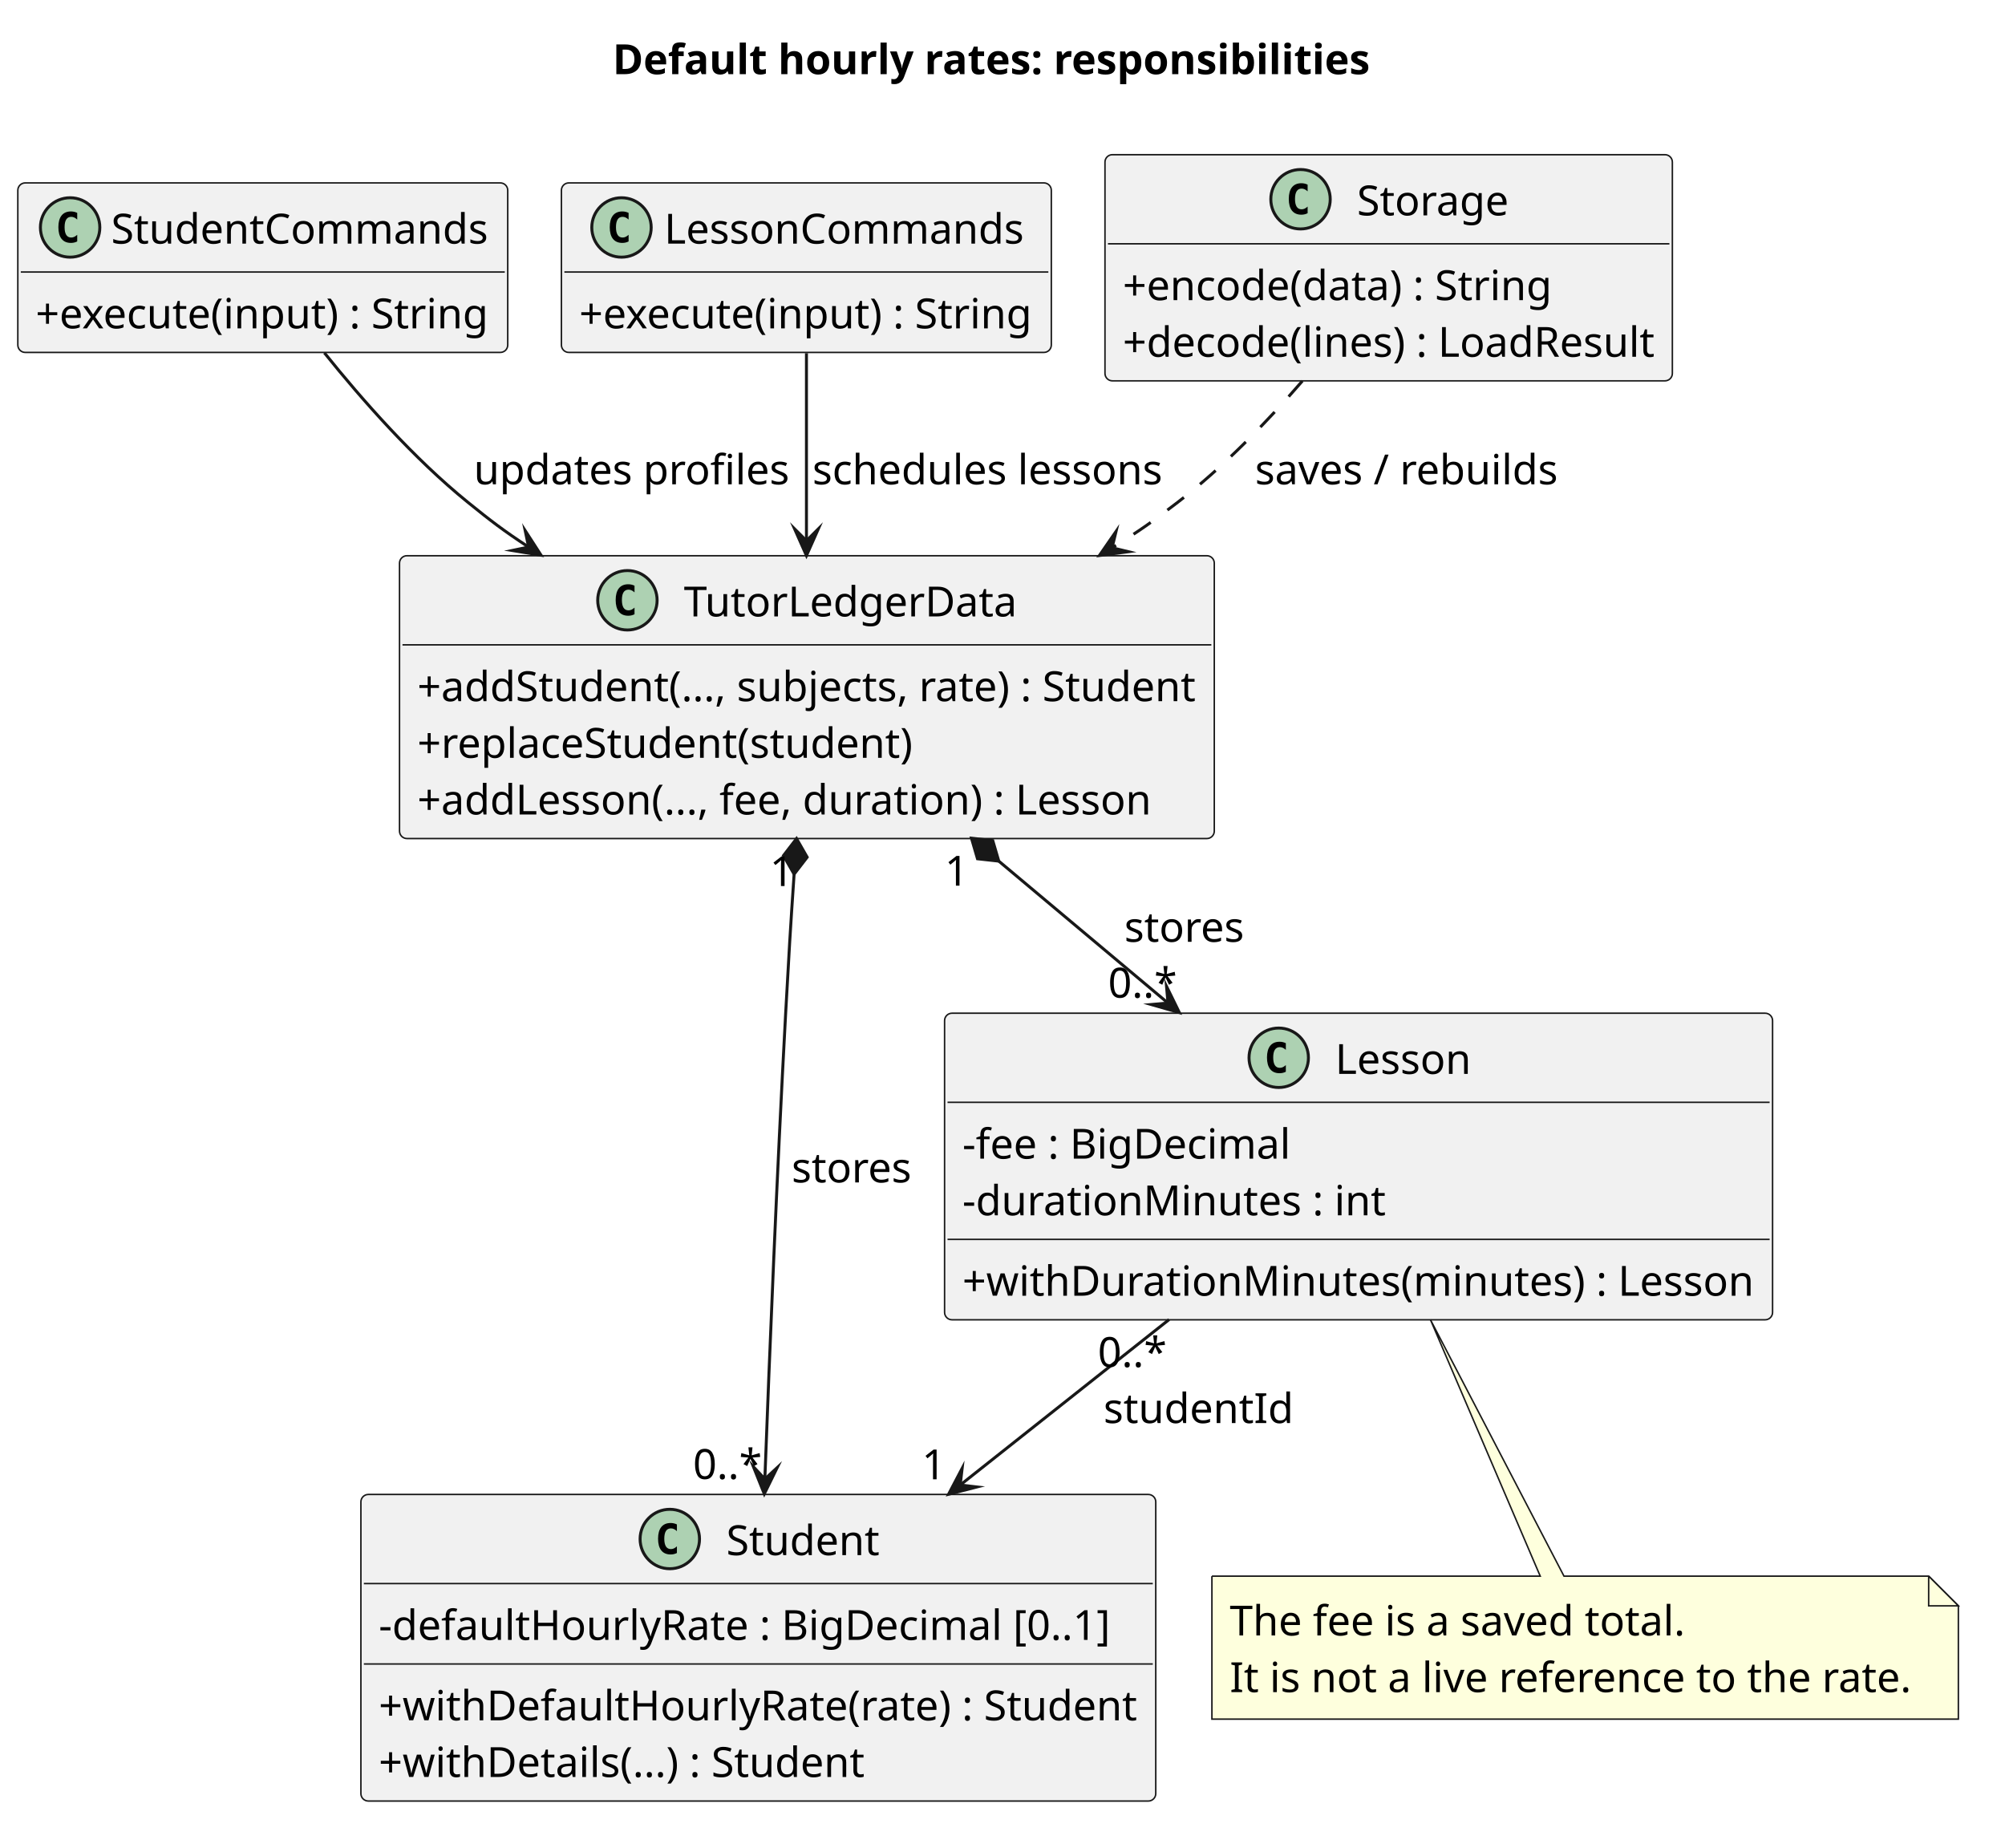
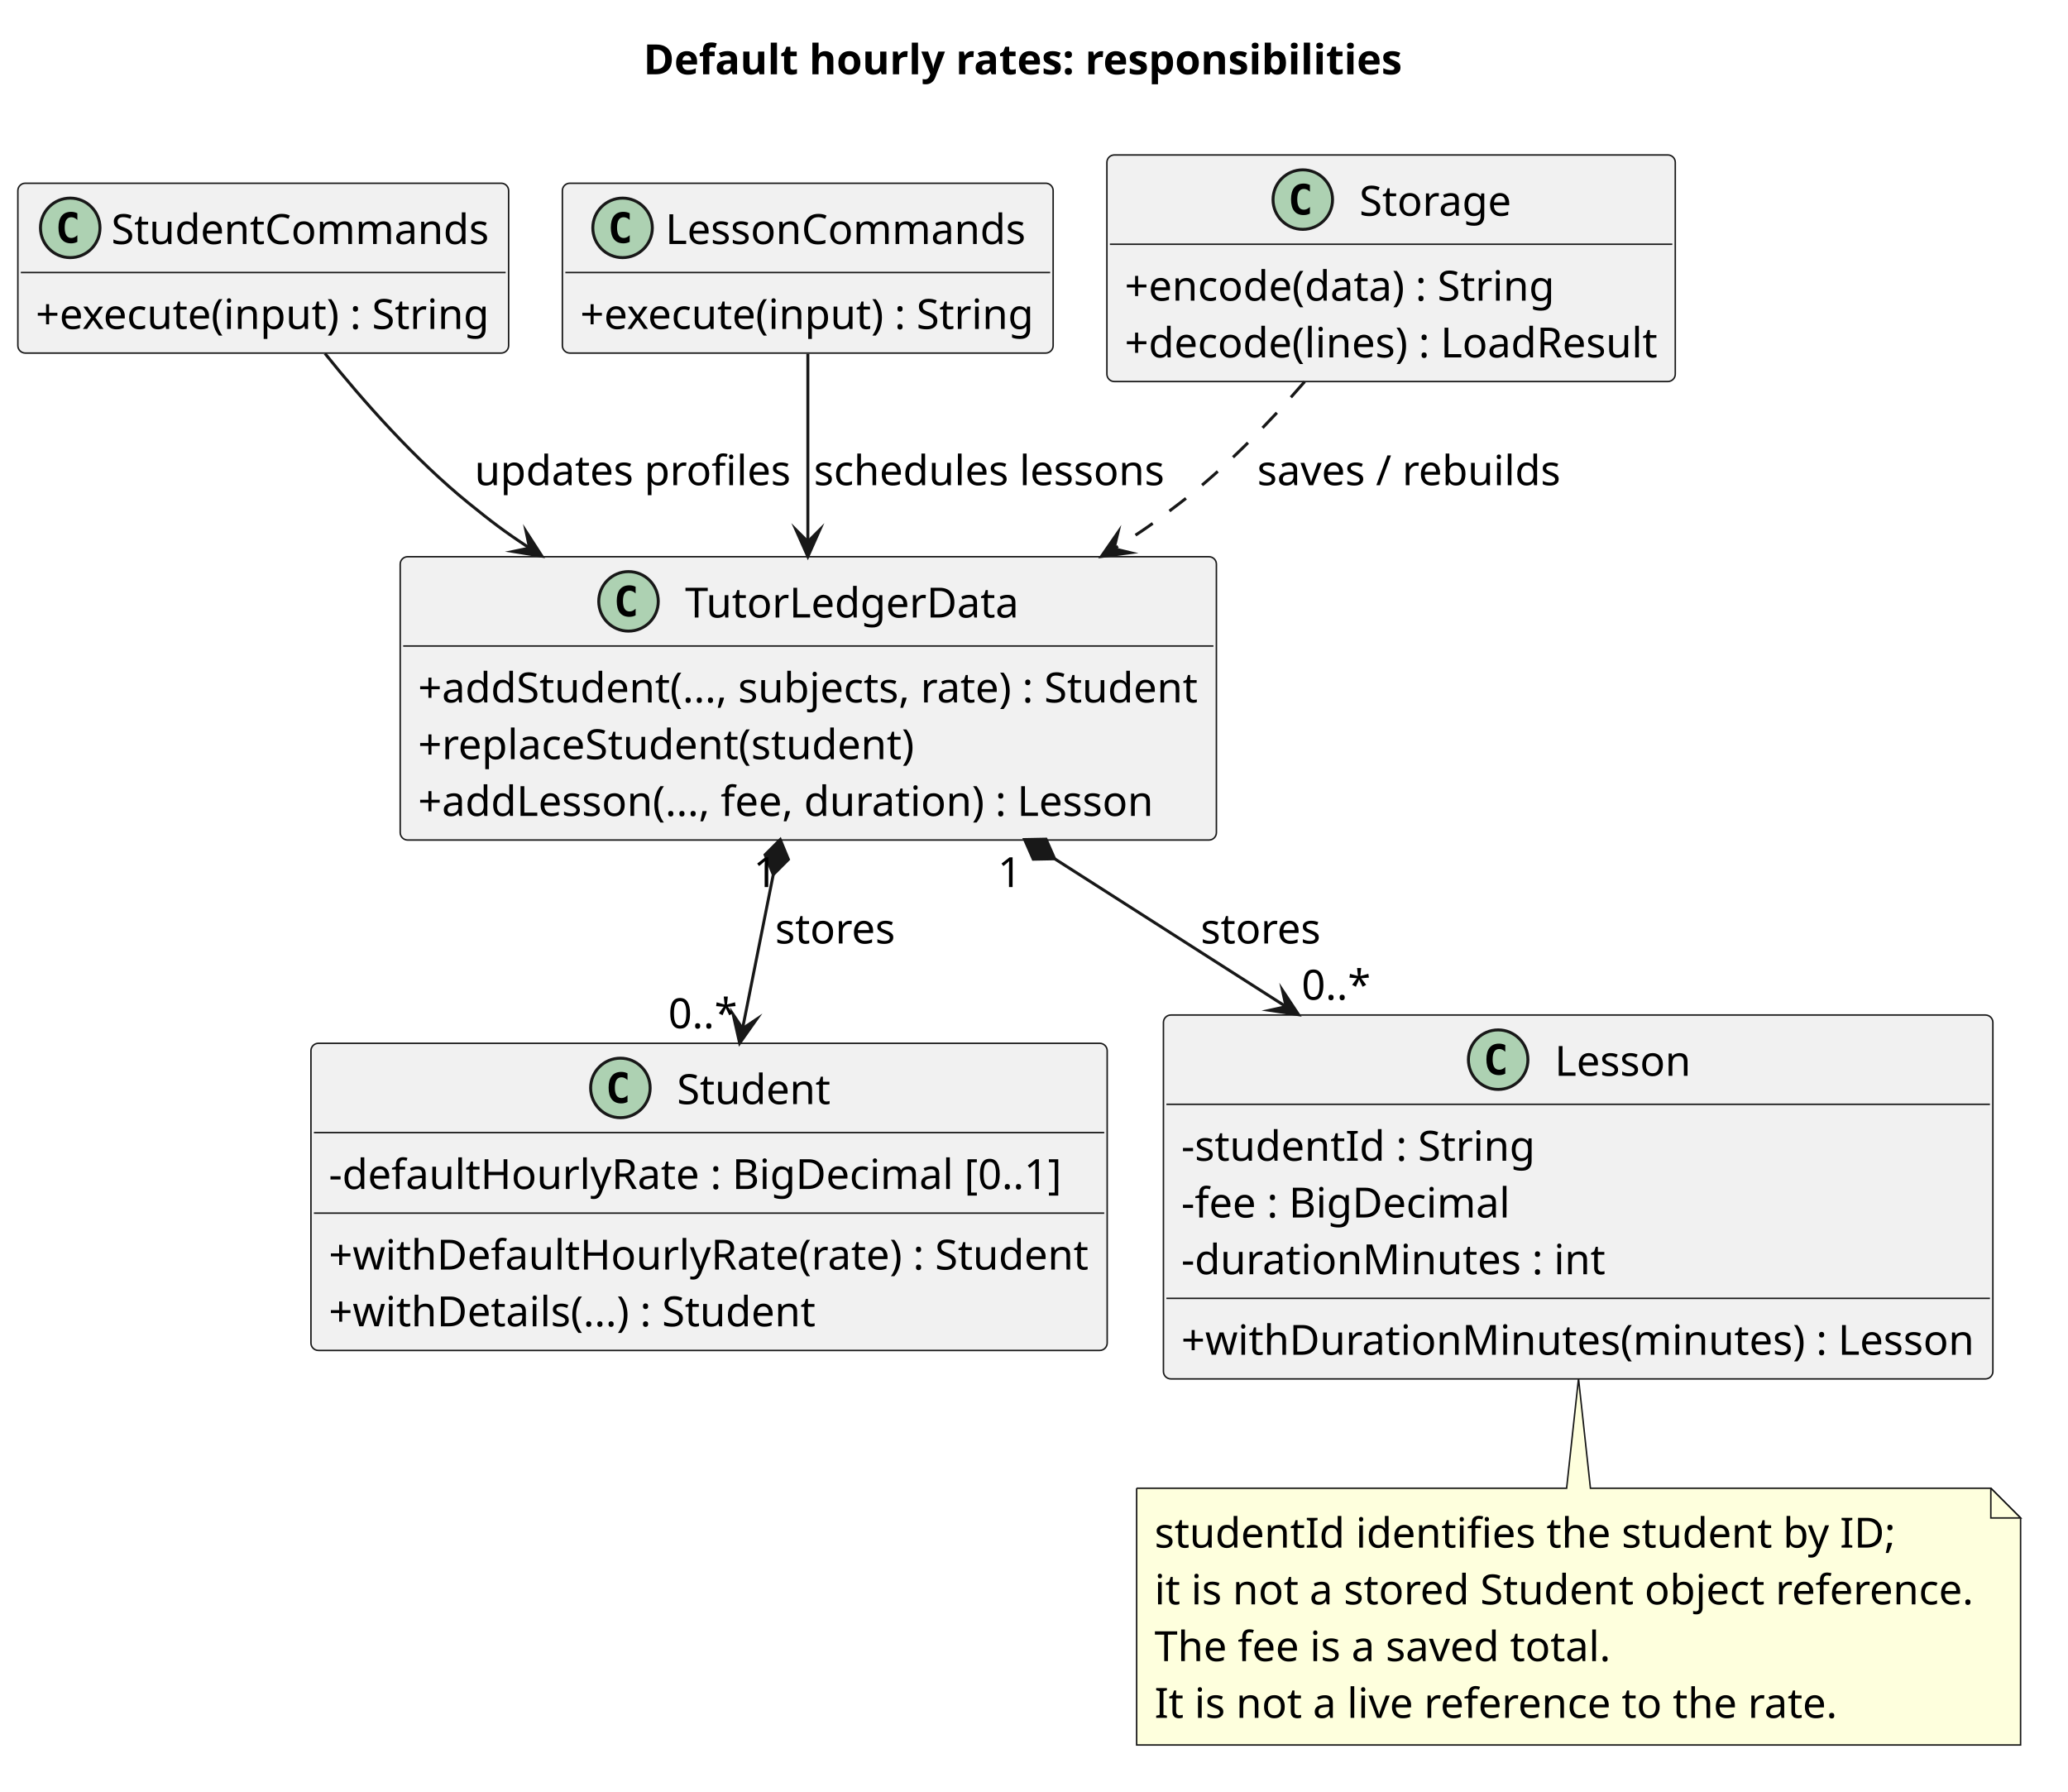
- <svg xmlns="http://www.w3.org/2000/svg" version="1.1" data-diagram-type="CLASS" style="width:675px;height:622px;background:#FFFFFF;" width="675px" height="622px" viewBox="0 0 675 622" zoomAndPan="magnify" preserveAspectRatio="none" contentStyleType="text/css">
+ <svg xmlns="http://www.w3.org/2000/svg" version="1.1" data-diagram-type="CLASS" style="width:695px;height:602px;background:#FFFFFF;" width="695px" height="602px" viewBox="0 0 695 602" zoomAndPan="magnify" preserveAspectRatio="none" contentStyleType="text/css">
  <defs />
  <g font-family="sans-serif" lengthAdjust="spacing">
    <g class="title" data-source-line="7">
-       <text x="206.236" y="24.966" fill="#000" font-size="14" textLength="255.527" font-weight="700">Default hourly rates: responsibilities</text>
+       <text x="216.236" y="24.966" fill="#000" font-size="14" textLength="255.527" font-weight="700">Default hourly rates: responsibilities</text>
    </g>
    <g class="entity" data-qualified-name="StudentCommands" id="ent0001" data-source-line="9">
      <rect x="6" y="61.568" width="164.935" height="57.068" fill="#F1F1F1" style="stroke:#181818;stroke-width:0.5;" rx="2.5" ry="2.5" />
      <ellipse cx="23.605" cy="76.568" rx="10" ry="10" fill="#ADD1B2" style="stroke:#181818;stroke-width:1;" />
      <path d="M25.996,81.271 Q25.512,81.521 24.98,81.646 Q24.465,81.771 23.887,81.771 Q21.824,81.771 20.73,80.412 Q19.652,79.052 19.652,76.474 Q19.652,73.896 20.73,72.537 Q21.824,71.177 23.887,71.177 Q24.465,71.177 24.996,71.302 Q25.527,71.427 25.996,71.662 L25.996,73.912 Q25.48,73.427 24.98,73.209 Q24.496,72.99 23.98,72.99 Q22.871,72.99 22.308,73.865 Q21.746,74.74 21.746,76.474 Q21.746,78.193 22.308,79.084 Q22.871,79.959 23.98,79.959 Q24.496,79.959 24.98,79.74 Q25.48,79.505 25.996,79.037 L25.996,81.271 Z " fill="#000" />
      <text x="37.407" y="82" fill="#000" font-size="14" textLength="126.924">StudentCommands</text>
      <line x1="7" y1="91.568" x2="169.935" y2="91.568" style="stroke:#181818;stroke-width:0.5;" />
      <text x="12" y="110.534" fill="#000" font-size="14" textLength="152.935">+execute(input) : String</text>
    </g>
    <g class="entity" data-qualified-name="LessonCommands" id="ent0002" data-source-line="12">
      <rect x="189" y="61.568" width="164.935" height="57.068" fill="#F1F1F1" style="stroke:#181818;stroke-width:0.5;" rx="2.5" ry="2.5" />
      <ellipse cx="209.232" cy="76.568" rx="10" ry="10" fill="#ADD1B2" style="stroke:#181818;stroke-width:1;" />
      <path d="M211.623,81.271 Q211.139,81.521 210.607,81.646 Q210.092,81.771 209.514,81.771 Q207.451,81.771 206.357,80.412 Q205.279,79.052 205.279,76.474 Q205.279,73.896 206.357,72.537 Q207.451,71.177 209.514,71.177 Q210.092,71.177 210.623,71.302 Q211.154,71.427 211.623,71.662 L211.623,73.912 Q211.107,73.427 210.607,73.209 Q210.123,72.99 209.607,72.99 Q208.498,72.99 207.936,73.865 Q207.373,74.74 207.373,76.474 Q207.373,78.193 207.936,79.084 Q208.498,79.959 209.607,79.959 Q210.123,79.959 210.607,79.74 Q211.107,79.505 211.623,79.037 L211.623,81.271 Z " fill="#000" />
      <text x="223.617" y="82" fill="#000" font-size="14" textLength="121.086">LessonCommands</text>
      <line x1="190" y1="91.568" x2="352.935" y2="91.568" style="stroke:#181818;stroke-width:0.5;" />
      <text x="195" y="110.534" fill="#000" font-size="14" textLength="152.935">+execute(input) : String</text>
    </g>
    <g class="entity" data-qualified-name="TutorLedgerData" id="ent0003" data-source-line="15">
      <rect x="134.5" y="187.068" width="274.303" height="95.204" fill="#F1F1F1" style="stroke:#181818;stroke-width:0.5;" rx="2.5" ry="2.5" />
      <ellipse cx="211.225" cy="202.068" rx="10" ry="10" fill="#ADD1B2" style="stroke:#181818;stroke-width:1;" />
      <path d="M213.615,206.771 Q213.131,207.021 212.6,207.146 Q212.084,207.271 211.506,207.271 Q209.443,207.271 208.35,205.912 Q207.272,204.552 207.272,201.974 Q207.272,199.396 208.35,198.037 Q209.443,196.677 211.506,196.677 Q212.084,196.677 212.615,196.802 Q213.147,196.927 213.615,197.162 L213.615,199.412 Q213.1,198.927 212.6,198.709 Q212.115,198.49 211.6,198.49 Q210.49,198.49 209.928,199.365 Q209.365,200.24 209.365,201.974 Q209.365,203.693 209.928,204.584 Q210.49,205.459 211.6,205.459 Q212.115,205.459 212.6,205.24 Q213.1,205.005 213.615,204.537 L213.615,206.771 Z " fill="#000" />
      <text x="230.225" y="207.5" fill="#000" font-size="14" textLength="112.854">TutorLedgerData</text>
      <line x1="135.5" y1="217.068" x2="407.803" y2="217.068" style="stroke:#181818;stroke-width:0.5;" />
      <text x="140.5" y="236.034" fill="#000" font-size="14" textLength="262.303">+addStudent(..., subjects, rate) : Student</text>
      <text x="140.5" y="255.102" fill="#000" font-size="14" textLength="167.005">+replaceStudent(student)</text>
      <text x="140.5" y="274.17" fill="#000" font-size="14" textLength="247.379">+addLesson(..., fee, duration) : Lesson</text>
    </g>
    <g class="entity" data-qualified-name="Student" id="ent0004" data-source-line="20">
-       <rect x="121.5" y="503.068" width="267.597" height="103.204" fill="#F1F1F1" style="stroke:#181818;stroke-width:0.5;" rx="2.5" ry="2.5" />
-       <ellipse cx="225.497" cy="518.068" rx="10" ry="10" fill="#ADD1B2" style="stroke:#181818;stroke-width:1;" />
-       <path d="M227.887,522.771 Q227.403,523.021 226.872,523.146 Q226.356,523.271 225.778,523.271 Q223.715,523.271 222.622,521.912 Q221.543,520.552 221.543,517.974 Q221.543,515.396 222.622,514.037 Q223.715,512.677 225.778,512.677 Q226.356,512.677 226.887,512.802 Q227.418,512.927 227.887,513.162 L227.887,515.412 Q227.372,514.927 226.872,514.709 Q226.387,514.49 225.872,514.49 Q224.762,514.49 224.2,515.365 Q223.637,516.24 223.637,517.974 Q223.637,519.693 224.2,520.584 Q224.762,521.459 225.872,521.459 Q226.387,521.459 226.872,521.24 Q227.372,521.005 227.887,520.537 L227.887,522.771 Z " fill="#000" />
-       <text x="244.497" y="523.5" fill="#000" font-size="14" textLength="51.604">Student</text>
-       <line x1="122.5" y1="533.068" x2="388.097" y2="533.068" style="stroke:#181818;stroke-width:0.5;" />
-       <text x="127.5" y="552.034" fill="#000" font-size="14" textLength="246.273">-defaultHourlyRate : BigDecimal [0..1]</text>
-       <line x1="122.5" y1="560.136" x2="388.097" y2="560.136" style="stroke:#181818;stroke-width:0.5;" />
-       <text x="127.5" y="579.102" fill="#000" font-size="14" textLength="255.597">+withDefaultHourlyRate(rate) : Student</text>
-       <text x="127.5" y="598.17" fill="#000" font-size="14" textLength="163.575">+withDetails(...) : Student</text>
+       <rect x="104.5" y="350.568" width="267.597" height="103.204" fill="#F1F1F1" style="stroke:#181818;stroke-width:0.5;" rx="2.5" ry="2.5" />
+       <ellipse cx="208.497" cy="365.568" rx="10" ry="10" fill="#ADD1B2" style="stroke:#181818;stroke-width:1;" />
+       <path d="M210.887,370.271 Q210.403,370.521 209.872,370.646 Q209.356,370.771 208.778,370.771 Q206.715,370.771 205.622,369.412 Q204.543,368.052 204.543,365.474 Q204.543,362.896 205.622,361.537 Q206.715,360.177 208.778,360.177 Q209.356,360.177 209.887,360.302 Q210.418,360.427 210.887,360.662 L210.887,362.912 Q210.372,362.427 209.872,362.209 Q209.387,361.99 208.872,361.99 Q207.762,361.99 207.2,362.865 Q206.637,363.74 206.637,365.474 Q206.637,367.193 207.2,368.084 Q207.762,368.959 208.872,368.959 Q209.387,368.959 209.872,368.74 Q210.372,368.505 210.887,368.037 L210.887,370.271 Z " fill="#000" />
+       <text x="227.497" y="371" fill="#000" font-size="14" textLength="51.604">Student</text>
+       <line x1="105.5" y1="380.568" x2="371.097" y2="380.568" style="stroke:#181818;stroke-width:0.5;" />
+       <text x="110.5" y="399.534" fill="#000" font-size="14" textLength="246.273">-defaultHourlyRate : BigDecimal [0..1]</text>
+       <line x1="105.5" y1="407.636" x2="371.097" y2="407.636" style="stroke:#181818;stroke-width:0.5;" />
+       <text x="110.5" y="426.602" fill="#000" font-size="14" textLength="255.597">+withDefaultHourlyRate(rate) : Student</text>
+       <text x="110.5" y="445.67" fill="#000" font-size="14" textLength="163.575">+withDetails(...) : Student</text>
    </g>
    <g class="entity" data-qualified-name="Lesson" id="ent0005" data-source-line="25">
-       <rect x="318" y="341.068" width="278.755" height="103.204" fill="#F1F1F1" style="stroke:#181818;stroke-width:0.5;" rx="2.5" ry="2.5" />
-       <ellipse cx="430.495" cy="356.068" rx="10" ry="10" fill="#ADD1B2" style="stroke:#181818;stroke-width:1;" />
-       <path d="M432.885,360.771 Q432.401,361.021 431.87,361.146 Q431.354,361.271 430.776,361.271 Q428.713,361.271 427.62,359.912 Q426.541,358.552 426.541,355.974 Q426.541,353.396 427.62,352.037 Q428.713,350.677 430.776,350.677 Q431.354,350.677 431.885,350.802 Q432.416,350.927 432.885,351.162 L432.885,353.412 Q432.37,352.927 431.87,352.709 Q431.385,352.49 430.87,352.49 Q429.76,352.49 429.198,353.365 Q428.635,354.24 428.635,355.974 Q428.635,357.693 429.198,358.584 Q429.76,359.459 430.87,359.459 Q431.385,359.459 431.87,359.24 Q432.37,359.005 432.885,358.537 L432.885,360.771 Z " fill="#000" />
-       <text x="449.495" y="361.5" fill="#000" font-size="14" textLength="45.766">Lesson</text>
-       <line x1="319" y1="371.068" x2="595.755" y2="371.068" style="stroke:#181818;stroke-width:0.5;" />
-       <text x="324" y="390.034" fill="#000" font-size="14" textLength="110.474">-fee : BigDecimal</text>
-       <text x="324" y="409.102" fill="#000" font-size="14" textLength="142.813">-durationMinutes : int</text>
-       <line x1="319" y1="417.204" x2="595.755" y2="417.204" style="stroke:#181818;stroke-width:0.5;" />
-       <text x="324" y="436.17" fill="#000" font-size="14" textLength="266.755">+withDurationMinutes(minutes) : Lesson</text>
+       <rect x="391" y="341.068" width="278.755" height="122.272" fill="#F1F1F1" style="stroke:#181818;stroke-width:0.5;" rx="2.5" ry="2.5" />
+       <ellipse cx="503.495" cy="356.068" rx="10" ry="10" fill="#ADD1B2" style="stroke:#181818;stroke-width:1;" />
+       <path d="M505.885,360.771 Q505.401,361.021 504.87,361.146 Q504.354,361.271 503.776,361.271 Q501.713,361.271 500.62,359.912 Q499.541,358.552 499.541,355.974 Q499.541,353.396 500.62,352.037 Q501.713,350.677 503.776,350.677 Q504.354,350.677 504.885,350.802 Q505.416,350.927 505.885,351.162 L505.885,353.412 Q505.37,352.927 504.87,352.709 Q504.385,352.49 503.87,352.49 Q502.76,352.49 502.198,353.365 Q501.635,354.24 501.635,355.974 Q501.635,357.693 502.198,358.584 Q502.76,359.459 503.87,359.459 Q504.385,359.459 504.87,359.24 Q505.37,359.005 505.885,358.537 L505.885,360.771 Z " fill="#000" />
+       <text x="522.495" y="361.5" fill="#000" font-size="14" textLength="45.766">Lesson</text>
+       <line x1="392" y1="371.068" x2="668.755" y2="371.068" style="stroke:#181818;stroke-width:0.5;" />
+       <text x="397" y="390.034" fill="#000" font-size="14" textLength="118.916">-studentId : String</text>
+       <text x="397" y="409.102" fill="#000" font-size="14" textLength="110.474">-fee : BigDecimal</text>
+       <text x="397" y="428.17" fill="#000" font-size="14" textLength="142.813">-durationMinutes : int</text>
+       <line x1="392" y1="436.272" x2="668.755" y2="436.272" style="stroke:#181818;stroke-width:0.5;" />
+       <text x="397" y="455.238" fill="#000" font-size="14" textLength="266.755">+withDurationMinutes(minutes) : Lesson</text>
    </g>
-     <g class="entity" data-qualified-name="Storage" id="ent0006" data-source-line="30">
+     <g class="entity" data-qualified-name="Storage" id="ent0006" data-source-line="31">
      <rect x="372" y="52.068" width="191.017" height="76.136" fill="#F1F1F1" style="stroke:#181818;stroke-width:0.5;" rx="2.5" ry="2.5" />
      <ellipse cx="437.833" cy="67.068" rx="10" ry="10" fill="#ADD1B2" style="stroke:#181818;stroke-width:1;" />
      <path d="M440.223,71.771 Q439.739,72.021 439.208,72.146 Q438.692,72.271 438.114,72.271 Q436.051,72.271 434.958,70.912 Q433.88,69.552 433.88,66.974 Q433.88,64.396 434.958,63.037 Q436.051,61.677 438.114,61.677 Q438.692,61.677 439.223,61.802 Q439.755,61.927 440.223,62.162 L440.223,64.412 Q439.708,63.927 439.208,63.709 Q438.723,63.49 438.208,63.49 Q437.098,63.49 436.536,64.365 Q435.973,65.24 435.973,66.974 Q435.973,68.693 436.536,69.584 Q437.098,70.459 438.208,70.459 Q438.723,70.459 439.208,70.24 Q439.708,70.005 440.223,69.537 L440.223,71.771 Z " fill="#000" />
      <text x="456.833" y="72.5" fill="#000" font-size="14" textLength="51.352">Storage</text>
      <line x1="373" y1="82.068" x2="562.017" y2="82.068" style="stroke:#181818;stroke-width:0.5;" />
      <text x="378" y="101.034" fill="#000" font-size="14" textLength="144.451">+encode(data) : String</text>
      <text x="378" y="120.102" fill="#000" font-size="14" textLength="179.017">+decode(lines) : LoadResult</text>
    </g>
-     <g class="entity" data-qualified-name="GMN13" id="ent0014" data-source-line="41">
-       <path d="M408,530.568 L408,578.704 A0,0 0 0 0 408,578.704 L659.299,578.704 A0,0 0 0 0 659.299,578.704 L659.299,540.568 L649.299,530.568 L526.53,530.568 L481.547,444.193 L518.53,530.568 L408,530.568 A0,0 0 0 0 408,530.568" style="stroke:#181818;stroke-width:0.5;" fill="#FEFFDD" />
-       <path d="M649.299,530.568 L649.299,540.568 L659.299,540.568 L649.299,530.568" style="stroke:#181818;stroke-width:0.5;" fill="#FEFFDD" />
-       <text x="414" y="550.534" fill="#000" font-size="14" textLength="153.285">The fee is a saved total.</text>
-       <text x="414" y="569.602" fill="#000" font-size="14" textLength="230.299">It is not a live reference to the rate.</text>
+     <g class="entity" data-qualified-name="GMN12" id="ent0013" data-source-line="41">
+       <path d="M382,500.068 L382,586.34 A0,0 0 0 0 382,586.34 L679.065,586.34 A0,0 0 0 0 679.065,586.34 L679.065,510.068 L669.065,500.068 L534.5,500.068 L530.5,463.227 L526.5,500.068 L382,500.068 A0,0 0 0 0 382,500.068" style="stroke:#181818;stroke-width:0.5;" fill="#FEFFDD" />
+       <path d="M669.065,500.068 L669.065,510.068 L679.065,510.068 L669.065,500.068" style="stroke:#181818;stroke-width:0.5;" fill="#FEFFDD" />
+       <text x="388" y="520.034" fill="#000" font-size="14" textLength="249.339">studentId identifies the student by ID;</text>
+       <text x="388" y="539.102" fill="#000" font-size="14" textLength="276.065">it is not a stored Student object reference.</text>
+       <text x="388" y="558.17" fill="#000" font-size="14" textLength="153.285">The fee is a saved total.</text>
+       <text x="388" y="577.238" fill="#000" font-size="14" textLength="230.299">It is not a live reference to the rate.</text>
    </g>
    <g class="link" data-entity-1="ent0001" data-entity-2="ent0003" id="lnk7" data-link-type="dependency">
      <polygon points="182.146,186.891,176.807,178.614,177.963,184.152,172.425,185.308,182.146,186.891" fill="#181818" style="stroke:#181818;stroke-width:1;stroke-linejoin:miter;stroke-miterlimit:10;" />
      <path d="M109.214,118.774 C121.996,134.698 139.375,154.39 157.5,169.068 C165.187,175.293 169.37,178.527 177.963,184.152" style="stroke:#181818;stroke-width:1;" fill="none" />
      <text x="159.5" y="163.034" fill="#000" font-size="14" textLength="106.526">updates profiles</text>
    </g>
    <g class="link" data-entity-1="ent0002" data-entity-2="ent0003" id="lnk8" data-link-type="dependency">
      <polygon points="271.5,187.032,275.5,178.032,271.5,182.032,267.5,178.032,271.5,187.032" fill="#181818" style="stroke:#181818;stroke-width:1;stroke-linejoin:miter;stroke-miterlimit:10;" />
      <path d="M271.5,118.882 C271.5,138.24 271.5,159.515 271.5,182.032" style="stroke:#181818;stroke-width:1;" fill="none" />
      <text x="273.5" y="163.034" fill="#000" font-size="14" textLength="117.838">schedules lessons</text>
    </g>
    <g class="link" data-entity-1="ent0003" data-entity-2="ent0004" id="lnk9" data-link-type="composition">
-       <polygon points="268.158,282.295,263.76,288.01,267.344,294.267,271.742,288.553,268.158,282.295" fill="#181818" style="stroke:#181818;stroke-width:1;stroke-linejoin:miter;stroke-miterlimit:10;" />
-       <polygon points="257.305,502.887,261.64,494.044,257.493,497.891,253.646,493.744,257.305,502.887" fill="#181818" style="stroke:#181818;stroke-width:1;stroke-linejoin:miter;stroke-miterlimit:10;" />
-       <path d="M267.344,294.267 C266.097,312.588 265.546,321.822 264.5,341.068 C261.494,396.374 259.109,454.828 257.493,497.891" style="stroke:#181818;stroke-width:1;" fill="none" />
-       <text x="266.5" y="398.034" fill="#000" font-size="14" textLength="40.614">stores</text>
-       <text x="233.305" y="497.853" fill="#000" font-size="14" textLength="23.226">0..*</text>
-       <text x="259.158" y="298.261" fill="#000" font-size="14">1</text>
+       <polygon points="262.22,282.109,257.124,287.211,259.873,293.878,264.969,288.776,262.22,282.109" fill="#181818" style="stroke:#181818;stroke-width:1;stroke-linejoin:miter;stroke-miterlimit:10;" />
+       <polygon points="248.577,350.53,254.26,342.486,249.555,345.626,246.414,340.921,248.577,350.53" fill="#181818" style="stroke:#181818;stroke-width:1;stroke-linejoin:miter;stroke-miterlimit:10;" />
+       <path d="M259.873,293.878 C255.622,315.198 253.899,323.841 249.555,345.626" style="stroke:#181818;stroke-width:1;" fill="none" />
+       <text x="260.5" y="317.034" fill="#000" font-size="14" textLength="40.614">stores</text>
+       <text x="224.577" y="345.496" fill="#000" font-size="14" textLength="23.226">0..*</text>
+       <text x="253.22" y="298.075" fill="#000" font-size="14">1</text>
    </g>
    <g class="link" data-entity-1="ent0003" data-entity-2="ent0005" id="lnk10" data-link-type="composition">
-       <polygon points="327.054,282.162,329.081,289.082,336.248,289.873,334.222,282.953,327.054,282.162" fill="#181818" style="stroke:#181818;stroke-width:1;stroke-linejoin:miter;stroke-miterlimit:10;" />
-       <polygon points="397.042,340.861,392.717,332.013,393.211,337.648,387.576,338.142,397.042,340.861" fill="#181818" style="stroke:#181818;stroke-width:1;stroke-linejoin:miter;stroke-miterlimit:10;" />
-       <path d="M336.248,289.873 C358.3,308.368 370.698,318.767 393.211,337.648" style="stroke:#181818;stroke-width:1;" fill="none" />
-       <text x="378.5" y="317.034" fill="#000" font-size="14" textLength="40.614">stores</text>
-       <text x="373.042" y="335.827" fill="#000" font-size="14" textLength="23.226">0..*</text>
-       <text x="318.054" y="298.128" fill="#000" font-size="14">1</text>
+       <polygon points="344.335,282.109,347.237,288.711,354.447,288.571,351.545,281.969,344.335,282.109" fill="#181818" style="stroke:#181818;stroke-width:1;stroke-linejoin:miter;stroke-miterlimit:10;" />
+       <polygon points="436.427,340.956,430.997,332.739,432.214,338.263,426.689,339.48,436.427,340.956" fill="#181818" style="stroke:#181818;stroke-width:1;stroke-linejoin:miter;stroke-miterlimit:10;" />
+       <path d="M354.447,288.571 C383.025,306.832 401.863,318.869 432.214,338.263" style="stroke:#181818;stroke-width:1;" fill="none" />
+       <text x="403.5" y="317.034" fill="#000" font-size="14" textLength="40.614">stores</text>
+       <text x="437.427" y="335.922" fill="#000" font-size="14" textLength="23.226">0..*</text>
+       <text x="335.335" y="298.075" fill="#000" font-size="14">1</text>
    </g>
-     <g class="link" data-entity-1="ent0005" data-entity-2="ent0004" id="lnk11" data-link-type="dependency">
-       <polygon points="319.345,502.998,328.883,500.545,323.264,499.893,323.916,494.274,319.345,502.998" fill="#181818" style="stroke:#181818;stroke-width:1;stroke-linejoin:miter;stroke-miterlimit:10;" />
-       <path d="M393.586,444.193 C369.891,462.961 346.953,481.13 323.264,499.893" style="stroke:#181818;stroke-width:1;" fill="none" />
-       <text x="371.5" y="479.034" fill="#000" font-size="14" textLength="63.98">studentId</text>
-       <text x="310.345" y="497.964" fill="#000" font-size="14">1</text>
-       <text x="369.586" y="460.159" fill="#000" font-size="14" textLength="23.226">0..*</text>
-     </g>
-     <g class="link" data-entity-1="ent0006" data-entity-2="ent0003" id="lnk12" data-link-type="dependency">
+     <g class="link" data-entity-1="ent0006" data-entity-2="ent0003" id="lnk11" data-link-type="dependency">
      <polygon points="370.126,186.992,379.892,185.718,374.394,184.387,375.725,178.889,370.126,186.992" fill="#181818" style="stroke:#181818;stroke-width:1;stroke-linejoin:miter;stroke-miterlimit:10;" />
      <path d="M438.458,128.252 C426.441,142.141 411.756,157.365 396.5,169.068 C388.265,175.385 383.588,178.778 374.394,184.387" style="stroke:#181818;stroke-width:1;stroke-dasharray:7,7;" fill="none" />
      <text x="422.5" y="163.034" fill="#000" font-size="14" textLength="102.242">saves / rebuilds</text>
    </g>
  </g>
</svg>
